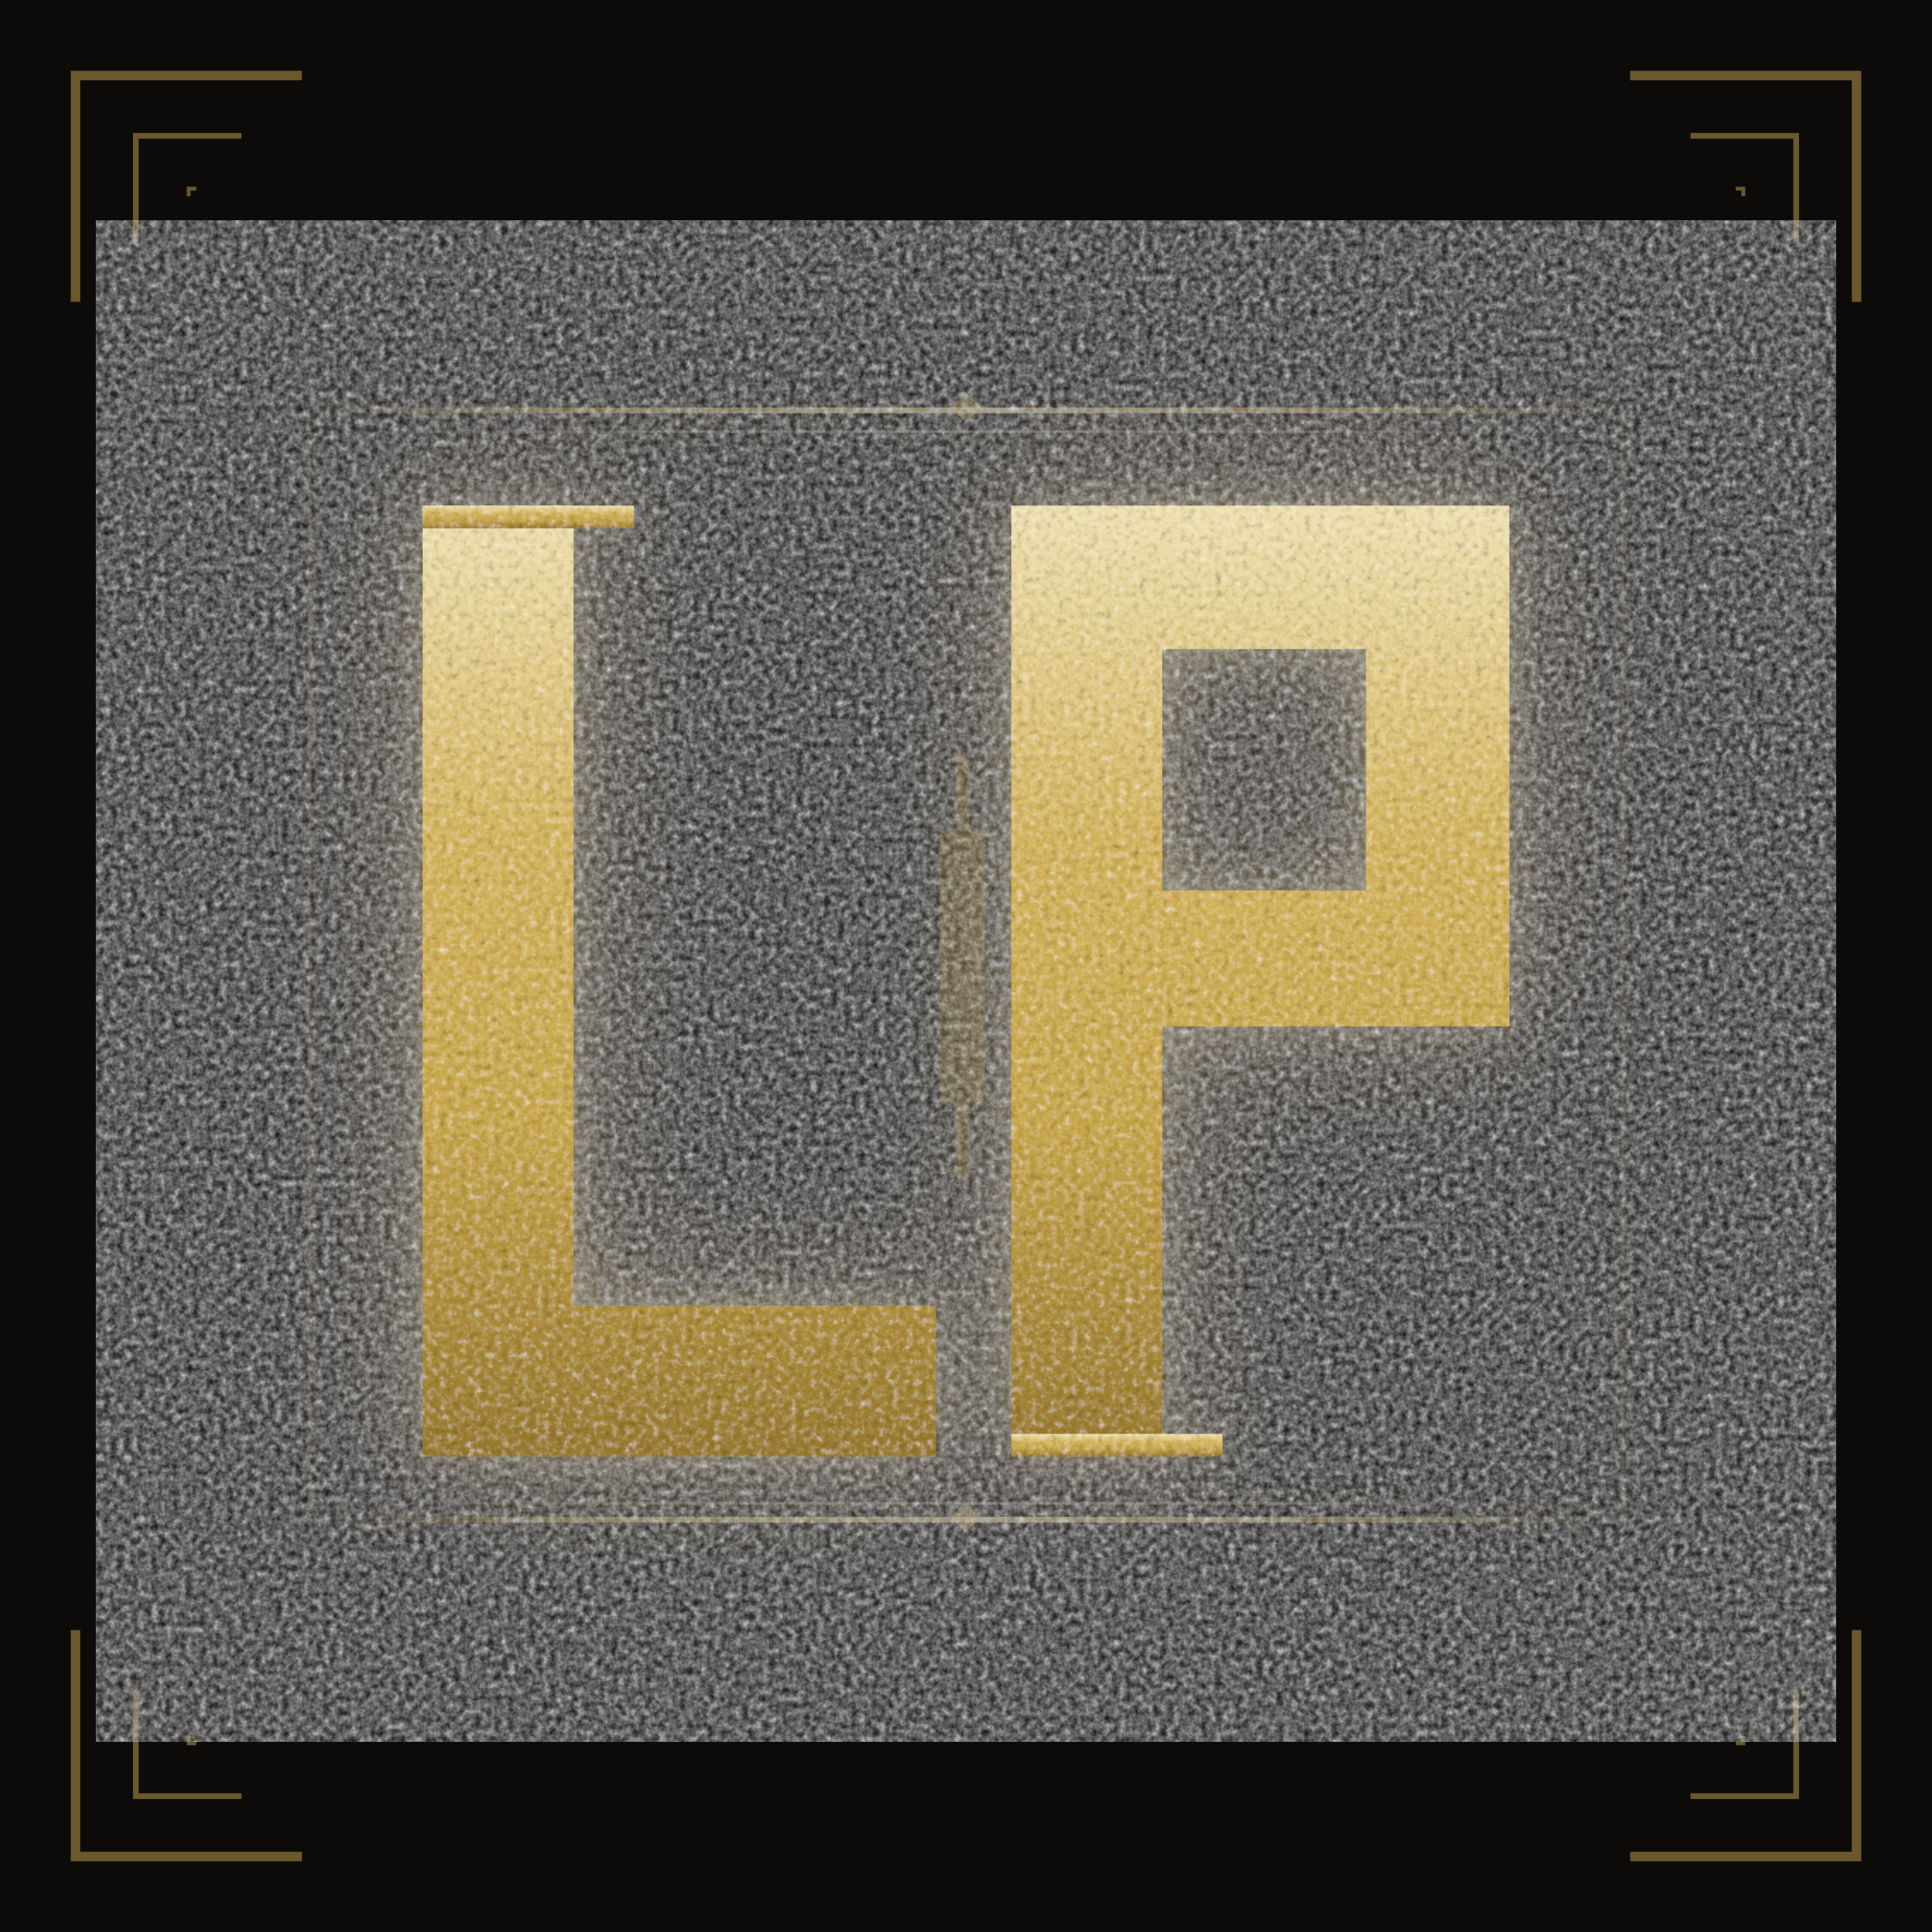
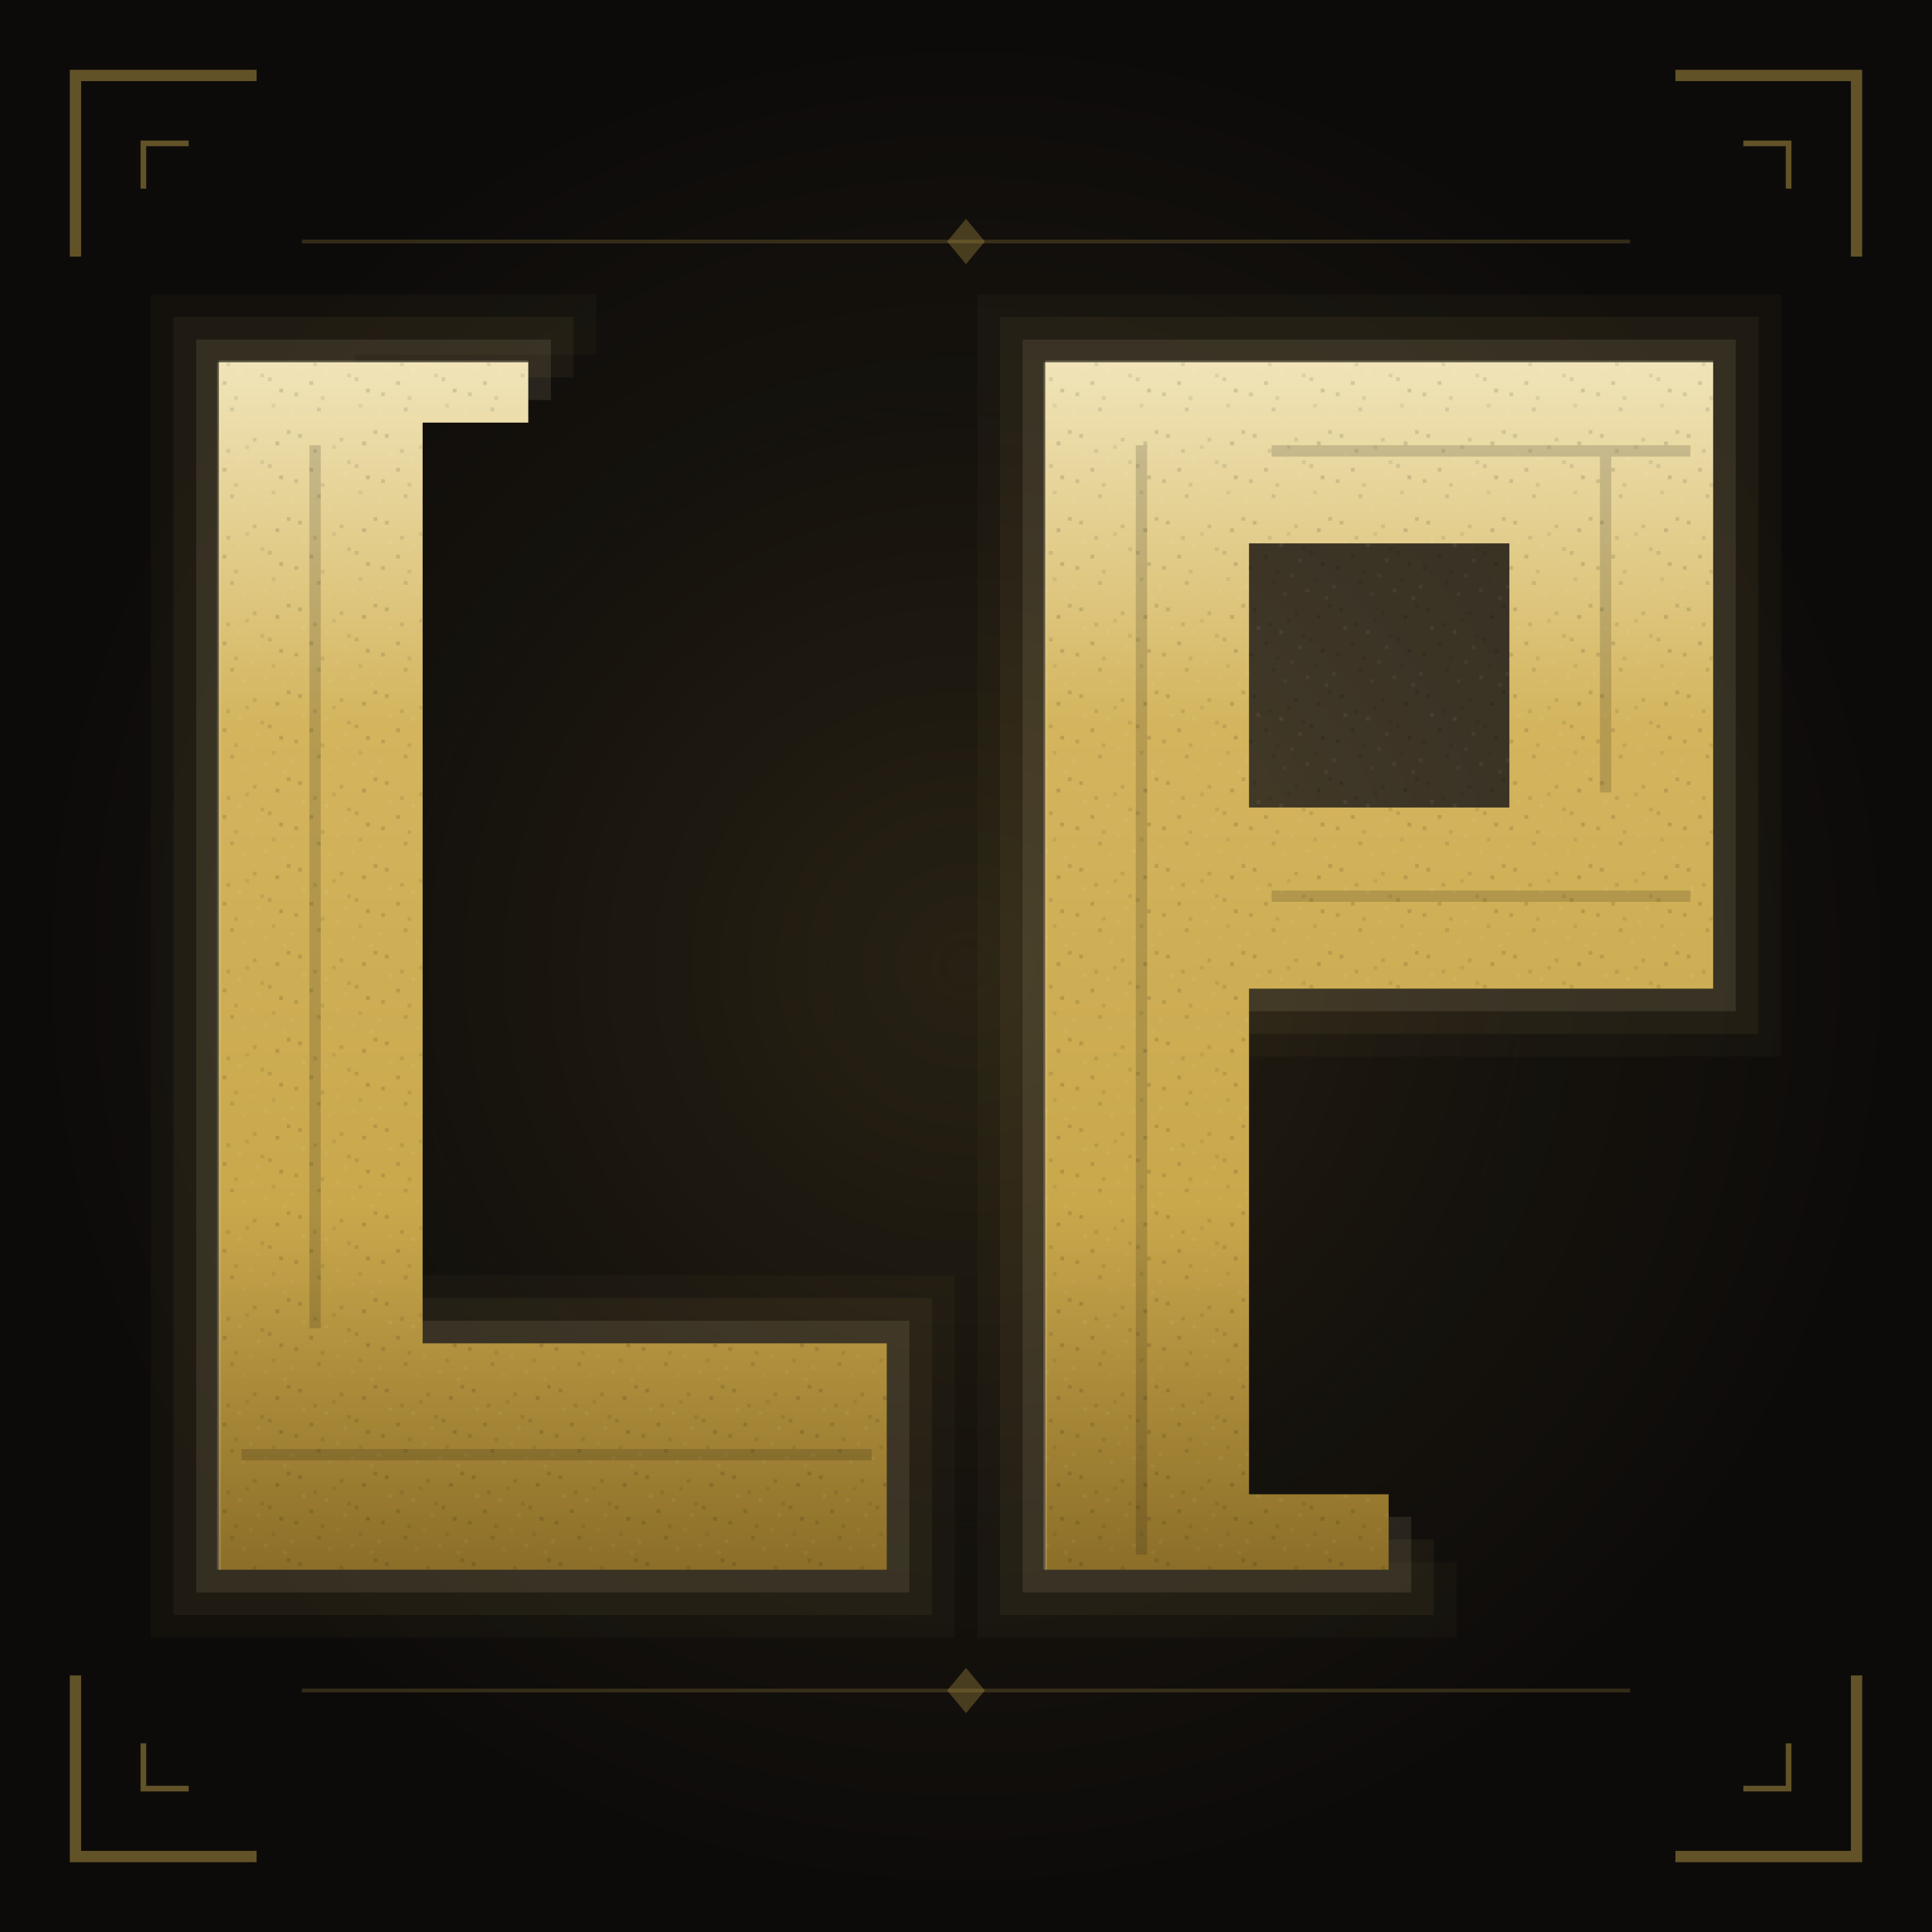
<svg xmlns="http://www.w3.org/2000/svg" viewBox="0 0 512 512">
  <defs>
-     <filter id="glow" x="-30%" y="-30%" width="160%" height="160%">
-       <feGaussianBlur in="SourceAlpha" stdDeviation="20" result="blur1" />
-       <feFlood flood-color="#C9A84C" flood-opacity="0.5" />
-       <feComposite in2="blur1" operator="in" result="outerGlow" />
-       <feGaussianBlur in="SourceAlpha" stdDeviation="6" result="blur2" />
-       <feFlood flood-color="#EEDFA0" flood-opacity="0.35" />
-       <feComposite in2="blur2" operator="in" result="innerGlow" />
-       <feTurbulence type="fractalNoise" baseFrequency="0.55" numOctaves="5" seed="7" result="noise" />
-       <feColorMatrix in="noise" type="saturate" values="0" result="mono" />
-       <feBlend in="SourceGraphic" in2="mono" mode="overlay" result="grained" />
-       <feMerge>
-         <feMergeNode in="outerGlow" />
-         <feMergeNode in="innerGlow" />
-         <feMergeNode in="grained" />
-       </feMerge>
-     </filter>
    <linearGradient id="gold" x1="0" y1="0" x2="0" y2="1">
-       <stop offset="0%" stop-color="#EDE0B1" />
-       <stop offset="35%" stop-color="#D4B55E" />
-       <stop offset="65%" stop-color="#C9A84C" />
-       <stop offset="100%" stop-color="#9A7B30" />
+       <stop offset="0%" stop-color="#F0E4B8" />
+       <stop offset="30%" stop-color="#D4B55E" />
+       <stop offset="70%" stop-color="#C9A84C" />
+       <stop offset="100%" stop-color="#8C6E28" />
    </linearGradient>
-     <linearGradient id="goldLine" x1="0" y1="0" x2="1" y2="0">
-       <stop offset="0%" stop-color="#C9A84C" stop-opacity="0" />
-       <stop offset="20%" stop-color="#C9A84C" stop-opacity="0.5" />
-       <stop offset="50%" stop-color="#E8D5A3" stop-opacity="0.6" />
-       <stop offset="80%" stop-color="#C9A84C" stop-opacity="0.5" />
+     <radialGradient id="bgGlow" cx="50%" cy="50%" r="48%">
+       <stop offset="0%" stop-color="#C9A84C" stop-opacity="0.14" />
+       <stop offset="55%" stop-color="#C9A84C" stop-opacity="0.05" />
      <stop offset="100%" stop-color="#C9A84C" stop-opacity="0" />
-     </linearGradient>
+     </radialGradient>
+     <pattern id="grain" width="23" height="23" patternUnits="userSpaceOnUse">
+       <rect x="4" y="2" width="1" height="1" fill="#000" opacity="0.13" />
+       <rect x="17" y="6" width="1" height="1" fill="#fff" opacity="0.06" />
+       <rect x="9" y="12" width="1" height="1" fill="#000" opacity="0.11" />
+       <rect x="1" y="18" width="1" height="1" fill="#fff" opacity="0.05" />
+       <rect x="21" y="1" width="1" height="1" fill="#000" opacity="0.09" />
+       <rect x="13" y="9" width="1" height="1" fill="#000" opacity="0.12" />
+       <rect x="6" y="20" width="1" height="1" fill="#fff" opacity="0.05" />
+       <rect x="15" y="16" width="1" height="1" fill="#000" opacity="0.1" />
+       <rect x="0" y="7" width="1" height="1" fill="#000" opacity="0.08" />
+       <rect x="20" y="14" width="1" height="1" fill="#fff" opacity="0.04" />
+       <rect x="10" y="0" width="1" height="1" fill="#000" opacity="0.12" />
+       <rect x="3" y="15" width="1" height="1" fill="#000" opacity="0.07" />
+       <rect x="22" y="10" width="1" height="1" fill="#fff" opacity="0.05" />
+       <rect x="14" y="4" width="1" height="1" fill="#000" opacity="0.09" />
+       <rect x="7" y="22" width="1" height="1" fill="#000" opacity="0.11" />
+       <rect x="18" y="19" width="1" height="1" fill="#fff" opacity="0.04" />
+       <rect x="2" y="8" width="1" height="1" fill="#000" opacity="0.1" />
+       <rect x="16" y="13" width="1" height="1" fill="#000" opacity="0.08" />
+       <rect x="11" y="5" width="1" height="1" fill="#fff" opacity="0.06" />
+       <rect x="5" y="11" width="1" height="1" fill="#000" opacity="0.13" />
+       <rect x="19" y="3" width="1" height="1" fill="#000" opacity="0.07" />
+       <rect x="8" y="17" width="1" height="1" fill="#fff" opacity="0.05" />
+     </pattern>
+     <path id="letterL" d="M 58,96 H 140 V 112 H 112 V 356 H 235 V 416 H 58 Z" />
+     <path id="letterP" d="M 277,96 H 454 V 262 H 331 V 396 H 368 V 416 H 277 Z M 331,144 H 400 V 214 H 331 Z" />
+     <clipPath id="letterClip">
+       <use href="#letterL" />
+       <use href="#letterP" />
+     </clipPath>
  </defs>
  <rect width="512" height="512" fill="#0D0B0A" />
-   <g fill="none" stroke="#C9A84C" opacity="0.5">
-     <polyline points="20,80 20,20 80,20" stroke-width="2.5" />
-     <polyline points="36,64 36,36 64,36" stroke-width="1.5" />
-     <polyline points="50,52 50,50 52,50" stroke-width="1" />
-     <polyline points="432,20 492,20 492,80" stroke-width="2.5" />
-     <polyline points="448,36 476,36 476,64" stroke-width="1.5" />
-     <polyline points="460,50 462,50 462,52" stroke-width="1" />
-     <polyline points="20,432 20,492 80,492" stroke-width="2.5" />
-     <polyline points="36,448 36,476 64,476" stroke-width="1.5" />
-     <polyline points="50,460 50,462 52,462" stroke-width="1" />
-     <polyline points="492,432 492,492 432,492" stroke-width="2.5" />
-     <polyline points="476,448 476,476 448,476" stroke-width="1.5" />
-     <polyline points="462,460 462,462 460,462" stroke-width="1" />
+   <rect width="512" height="512" fill="url(#bgGlow)" />
+   <g opacity="0.035">
+     <path d="M 40,78 H 158 V 94 H 94 V 338 H 253 V 434 H 40 Z" fill="#D4B55E" />
+     <path d="M 259,78 H 472 V 280 H 313 V 414 H 386 V 434 H 259 Z" fill="#D4B55E" />
  </g>
-   <line x1="82" y1="110" x2="82" y2="402" stroke="#C9A84C" stroke-width="1" opacity="0.15" />
-   <line x1="430" y1="110" x2="430" y2="402" stroke="#C9A84C" stroke-width="1" opacity="0.15" />
-   <rect x="80" y="108" width="352" height="1.5" fill="url(#goldLine)" />
-   <rect x="80" y="402" width="352" height="1.5" fill="url(#goldLine)" />
-   <rect x="100" y="114" width="312" height="0.75" fill="url(#goldLine)" opacity="0.5" />
-   <rect x="100" y="398" width="312" height="0.75" fill="url(#goldLine)" opacity="0.5" />
-   <polygon points="256,104 260,108 256,112 252,108" fill="#C9A84C" opacity="0.4" />
-   <polygon points="256,398 260,402 256,406 252,402" fill="#C9A84C" opacity="0.4" />
-   <g filter="url(#glow)">
-     <path d="M 112,134 H 152 V 346 H 248 V 386 H 112 Z" fill="url(#gold)" />
-     <rect x="112" y="134" width="56" height="6" fill="url(#gold)" />
-     <path d="M 268,134 H 400 V 272 H 308 V 386 H 268 Z M 308,172 H 362 V 236 H 308 Z" fill="url(#gold)" fill-rule="evenodd" />
-     <rect x="268" y="380" width="56" height="6" fill="url(#gold)" />
+   <g opacity="0.065">
+     <path d="M 46,84 H 152 V 100 H 100 V 344 H 247 V 428 H 46 Z" fill="#D4B55E" />
+     <path d="M 265,84 H 466 V 274 H 319 V 408 H 380 V 428 H 265 Z" fill="#D4B55E" />
  </g>
-   <g fill="#C9A84C" opacity="0.2">
-     <rect x="253" y="200" width="4" height="112" />
-     <rect x="249" y="220" width="12" height="72" />
+   <g opacity="0.11">
+     <path d="M 52,90 H 146 V 106 H 106 V 350 H 241 V 422 H 52 Z" fill="#E8D5A3" />
+     <path d="M 271,90 H 460 V 268 H 325 V 402 H 374 V 422 H 271 Z" fill="#E8D5A3" />
  </g>
+   <use href="#letterL" fill="url(#gold)" />
+   <use href="#letterP" fill="url(#gold)" fill-rule="evenodd" />
+   <rect width="512" height="512" fill="url(#grain)" clip-path="url(#letterClip)" />
+   <g opacity="0.16" fill="#0D0B0A">
+     <rect x="82" y="118" width="3" height="234" />
+     <rect x="64" y="384" width="167" height="3" />
+     <rect x="301" y="118" width="3" height="294" />
+     <rect x="337" y="118" width="111" height="3" />
+     <rect x="424" y="118" width="3" height="92" />
+     <rect x="337" y="236" width="111" height="3" />
+   </g>
+   <g opacity="0.2" fill="none" stroke="#F0E4B8" stroke-width="1">
+     <line x1="58" y1="96" x2="140" y2="96" />
+     <line x1="58" y1="96" x2="58" y2="416" />
+     <line x1="277" y1="96" x2="454" y2="96" />
+     <line x1="277" y1="96" x2="277" y2="416" />
+   </g>
+   <g fill="none" stroke="#C9A84C" opacity="0.45">
+     <polyline points="20,68 20,20 68,20" stroke-width="3" />
+     <polyline points="38,50 38,38 50,38" stroke-width="1.5" />
+     <polyline points="444,20 492,20 492,68" stroke-width="3" />
+     <polyline points="462,38 474,38 474,50" stroke-width="1.5" />
+     <polyline points="20,444 20,492 68,492" stroke-width="3" />
+     <polyline points="38,462 38,474 50,474" stroke-width="1.5" />
+     <polyline points="492,444 492,492 444,492" stroke-width="3" />
+     <polyline points="474,462 474,474 462,474" stroke-width="1.5" />
+   </g>
+   <line x1="80" y1="64" x2="432" y2="64" stroke="#C9A84C" stroke-width="1" opacity="0.2" />
+   <line x1="80" y1="448" x2="432" y2="448" stroke="#C9A84C" stroke-width="1" opacity="0.2" />
+   <polygon points="256,58 261,64 256,70 251,64" fill="#C9A84C" opacity="0.3" />
+   <polygon points="256,442 261,448 256,454 251,448" fill="#C9A84C" opacity="0.3" />
</svg>
